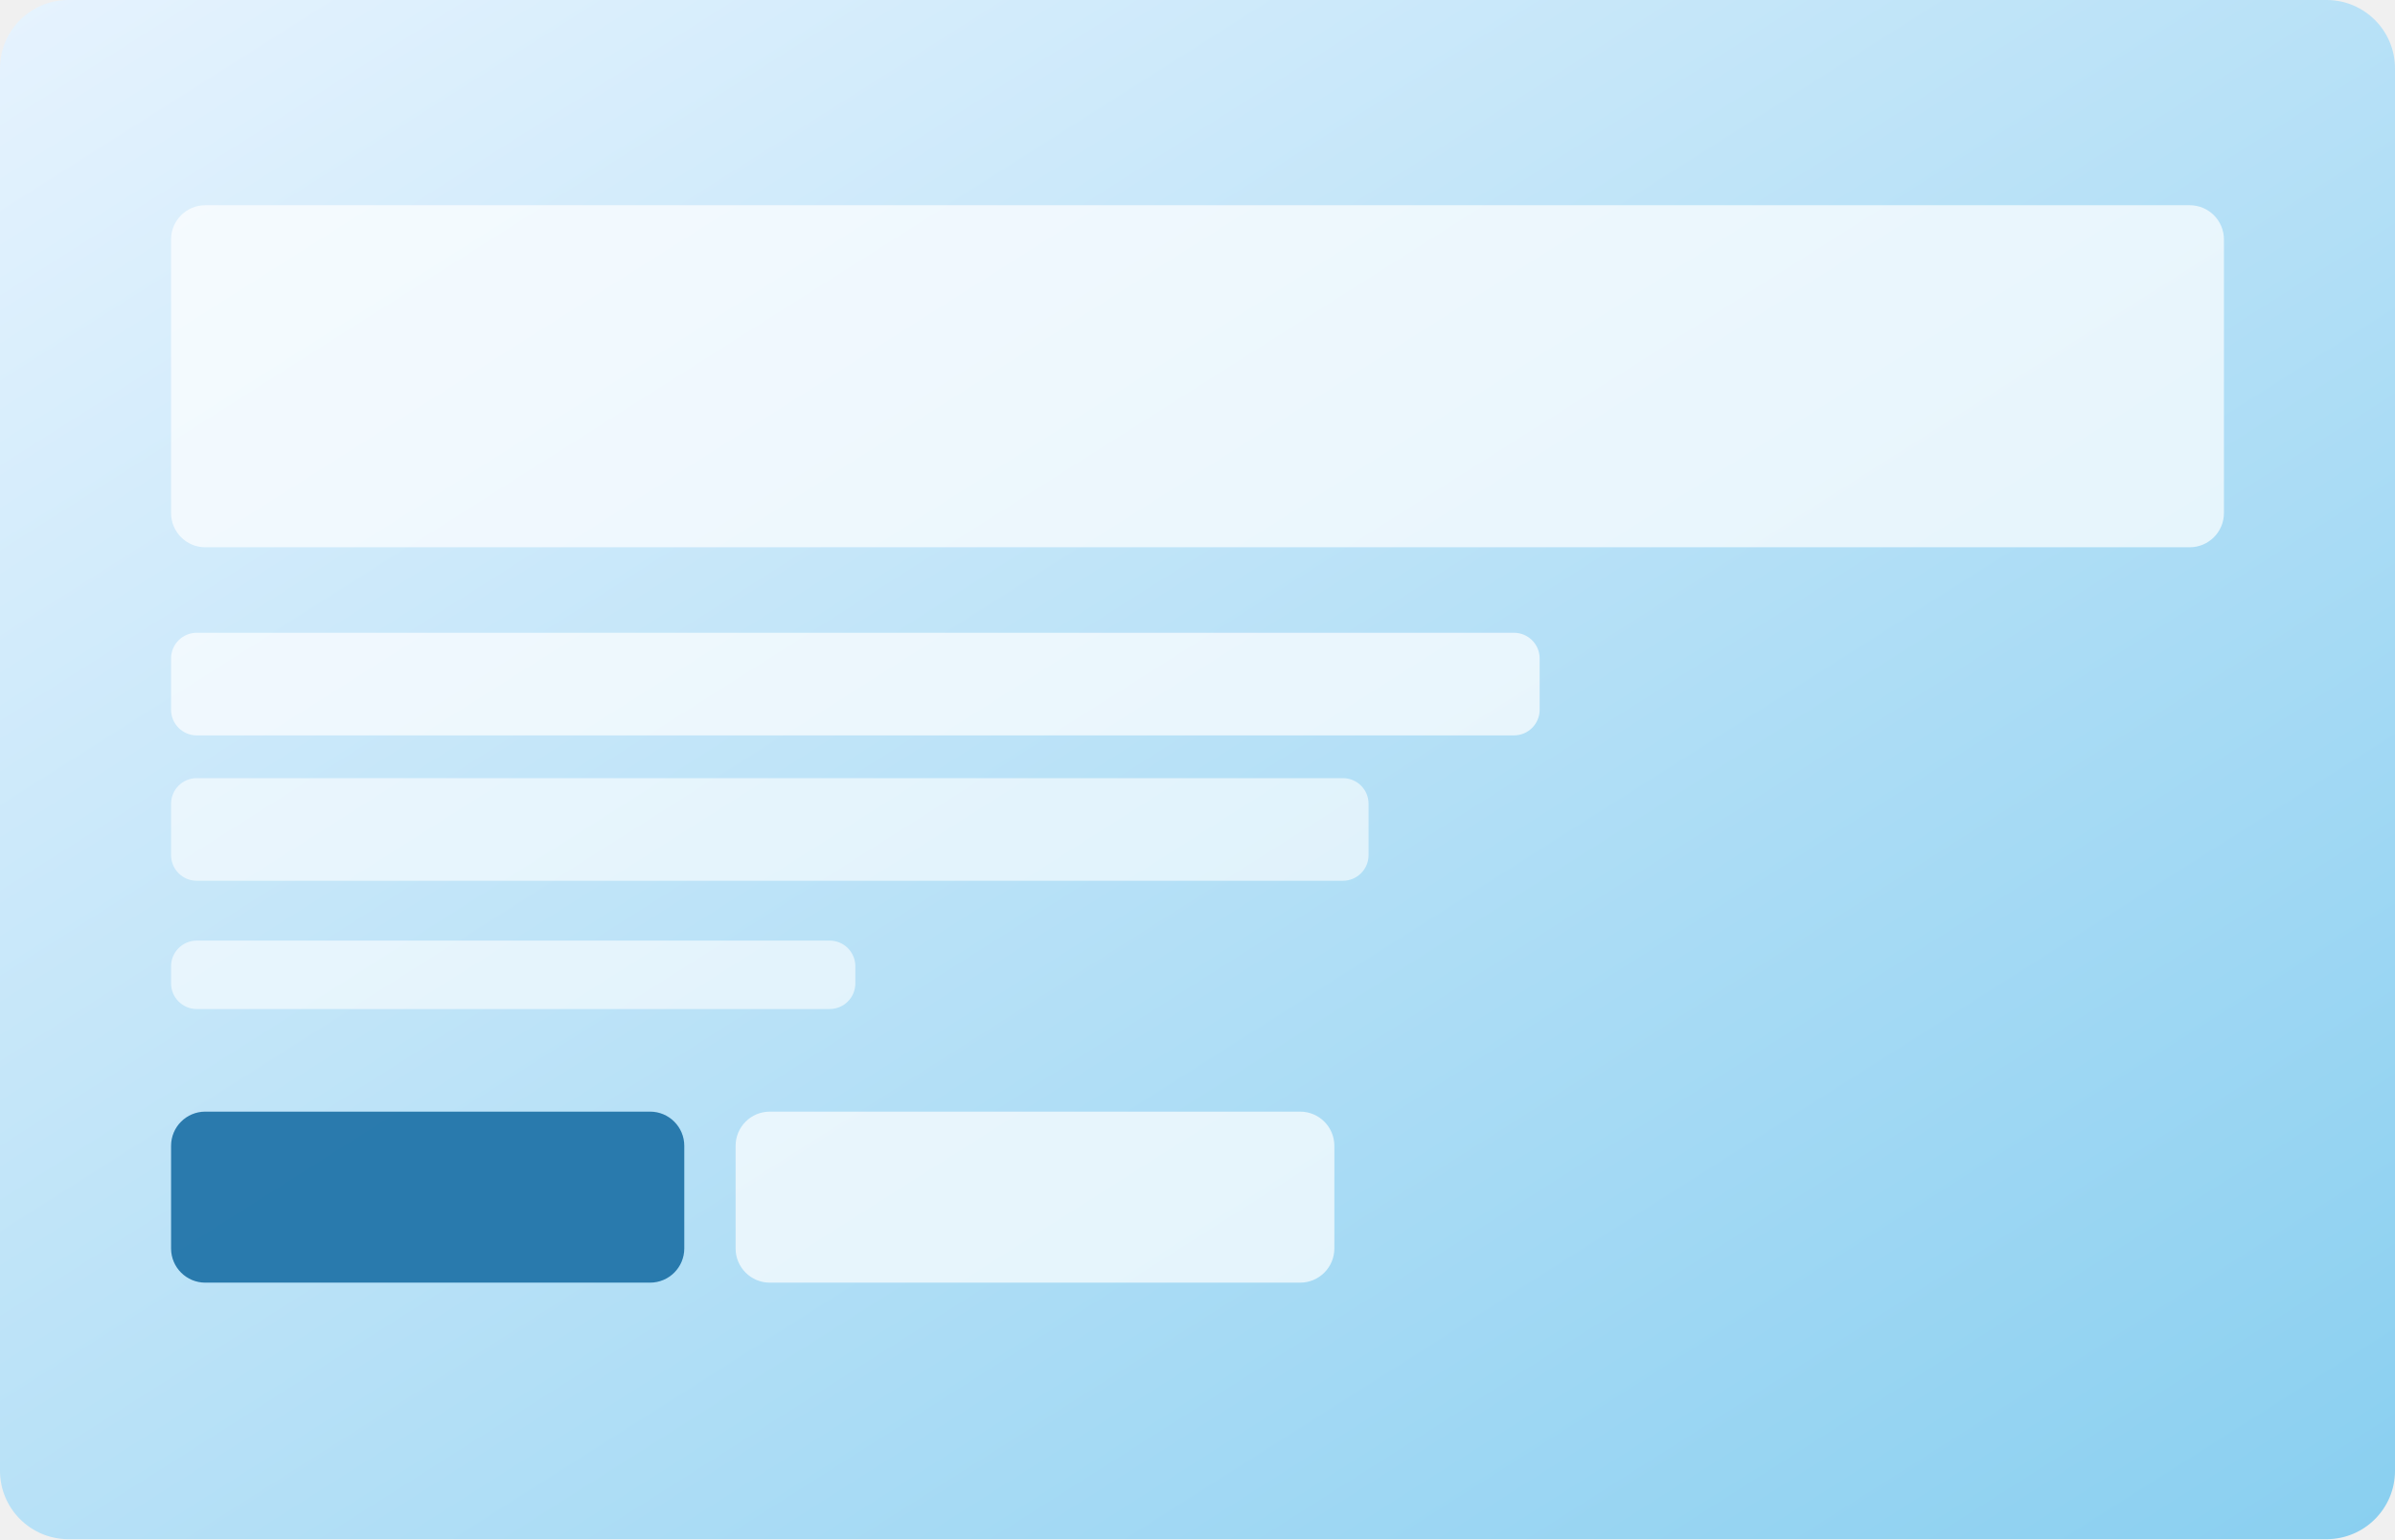
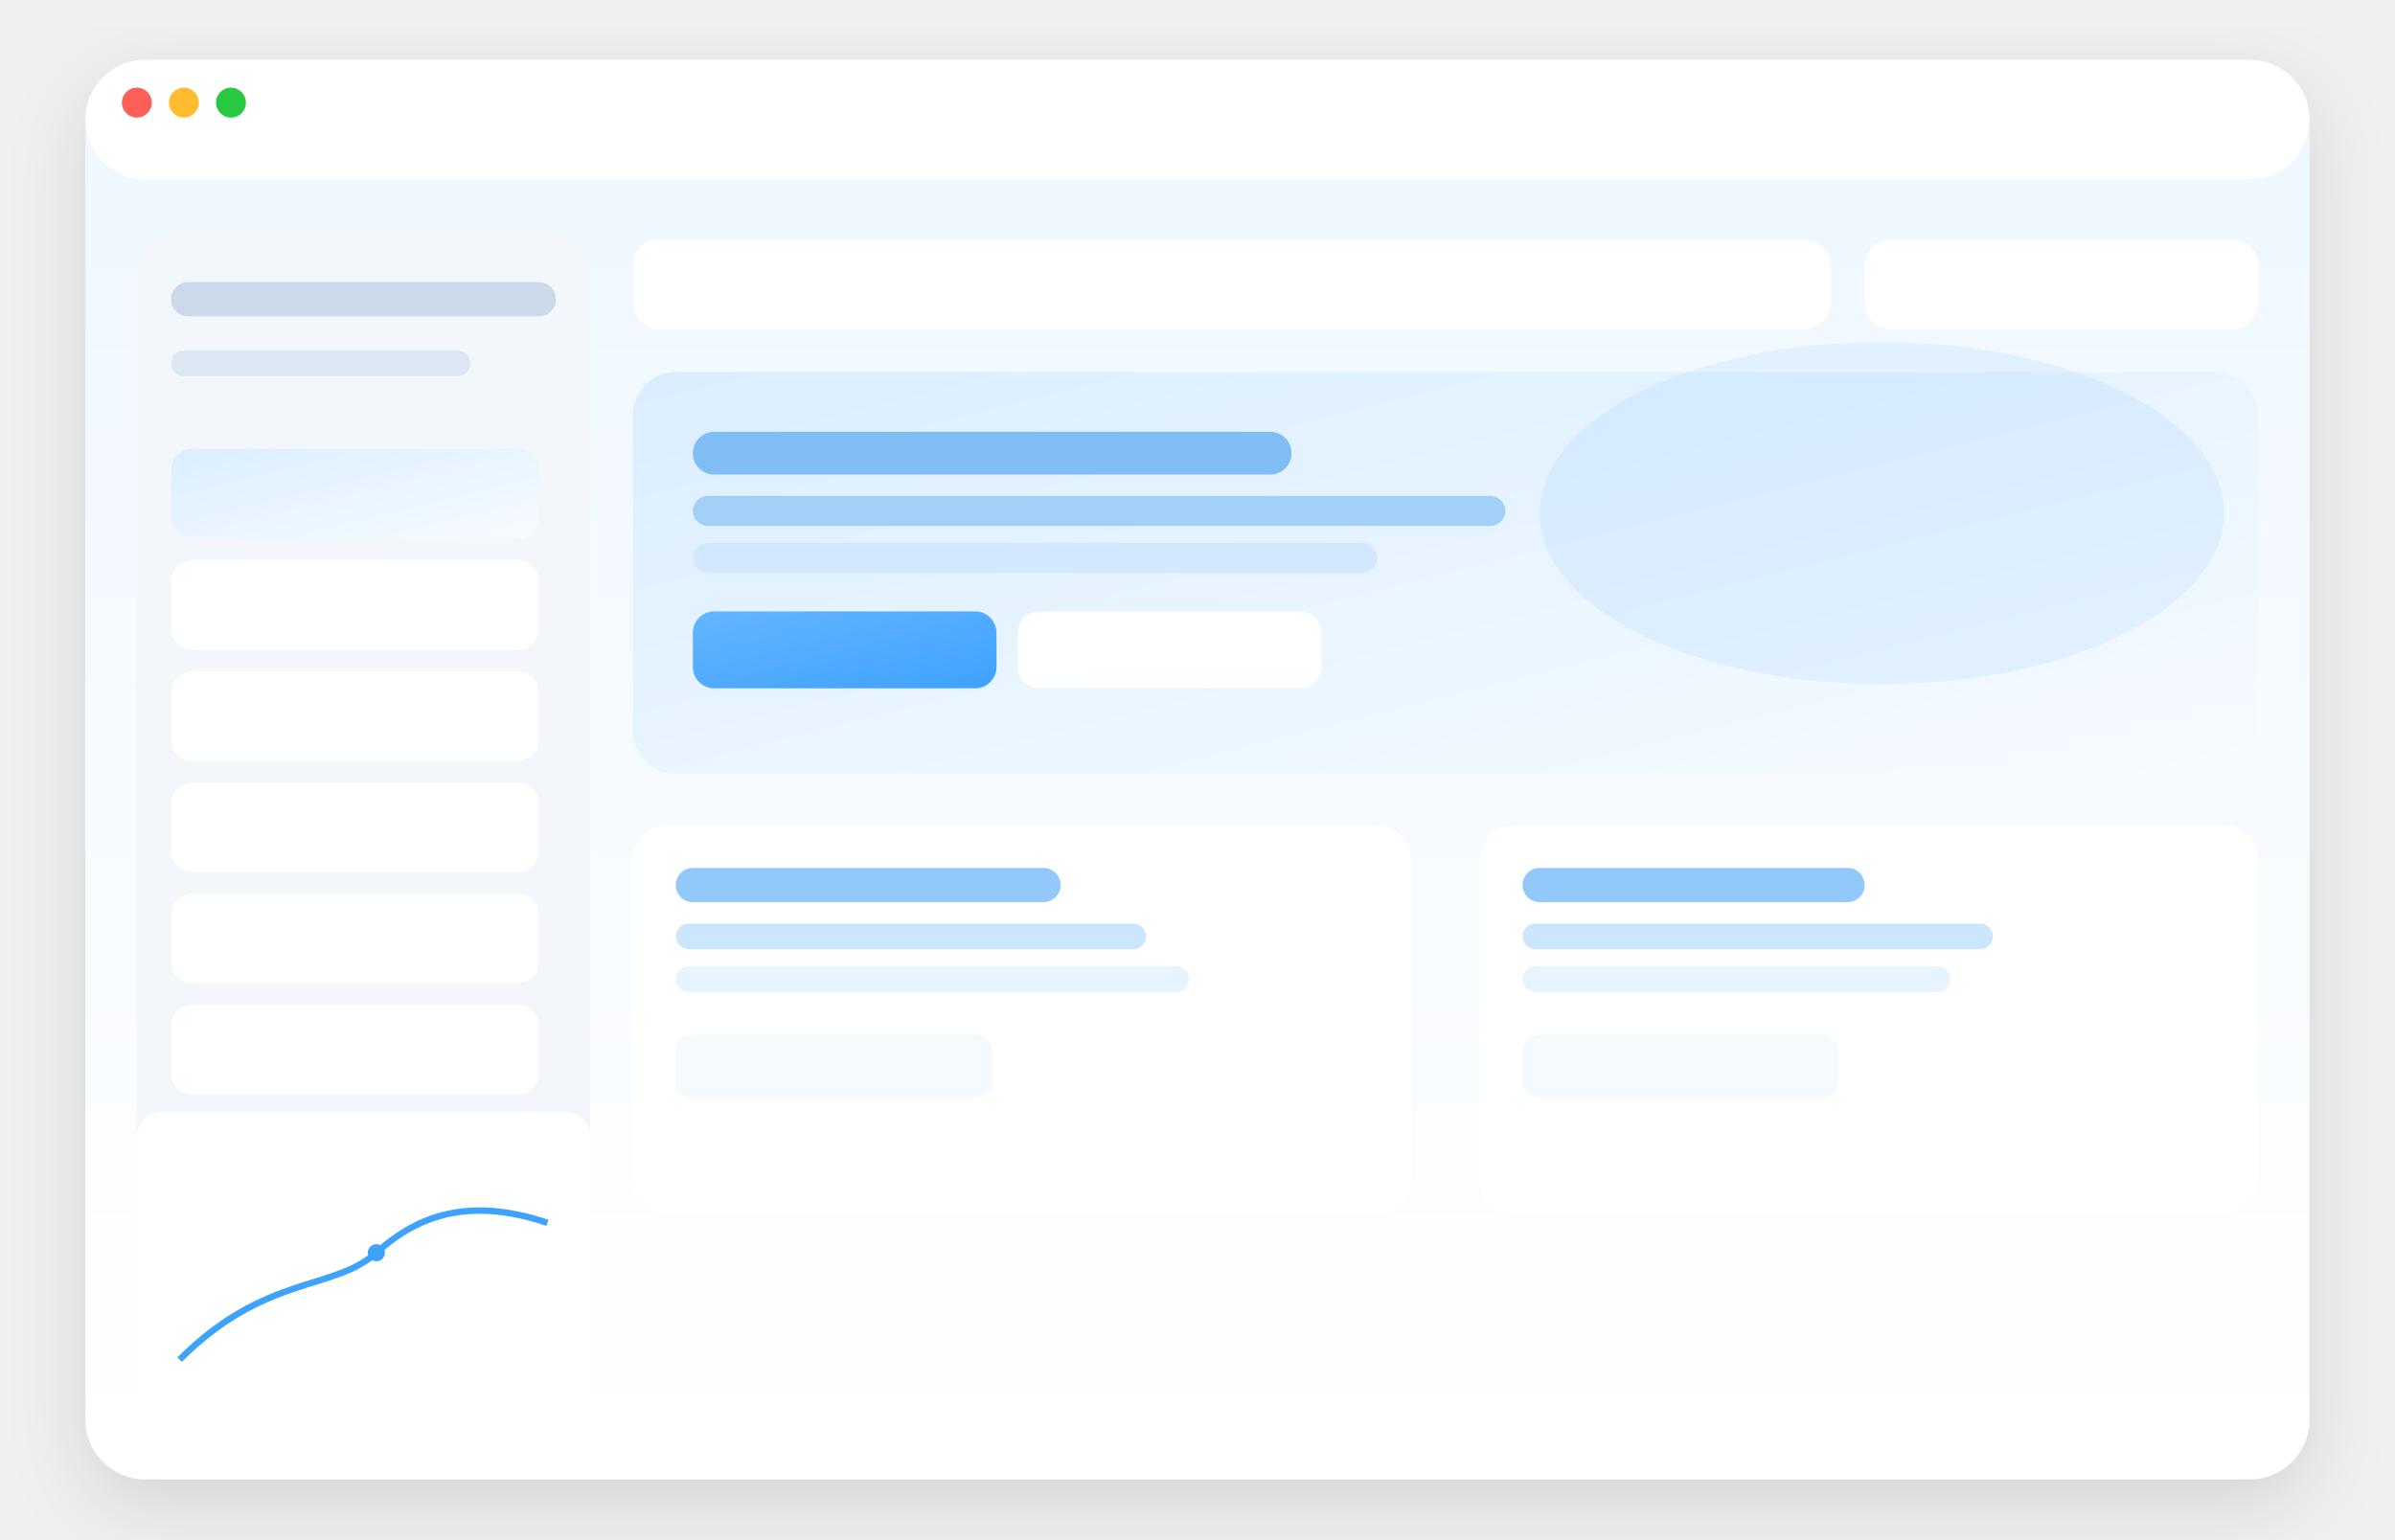
- <svg xmlns="http://www.w3.org/2000/svg" width="560" height="360" viewBox="0 0 560 360" fill="none">
+ <svg xmlns="http://www.w3.org/2000/svg" width="1120" height="720" viewBox="0 0 1120 720" fill="none">
  <defs>
-     <linearGradient id="g" x1="0" y1="0" x2="1" y2="1">
-       <stop offset="0%" stop-color="#E6F3FE" />
-       <stop offset="100%" stop-color="#89CFF0" />
+     <linearGradient id="bgGrad" x1="0" y1="0" x2="0" y2="1">
+       <stop offset="0%" stop-color="#EEF7FF" />
+       <stop offset="100%" stop-color="#FFFFFF" />
    </linearGradient>
+     <linearGradient id="cardGrad" x1="0" y1="0" x2="1" y2="1">
+       <stop offset="0%" stop-color="#DAEEFF" />
+       <stop offset="100%" stop-color="#F7FBFF" />
+     </linearGradient>
+     <linearGradient id="brandGrad" x1="0" y1="0" x2="1" y2="1">
+       <stop offset="0%" stop-color="#64B5FF" />
+       <stop offset="100%" stop-color="#3EA2FF" />
+     </linearGradient>
+     <filter id="softShadow" x="-20%" y="-20%" width="140%" height="140%" color-interpolation-filters="sRGB">
+       <feDropShadow dx="0" dy="12" stdDeviation="18" flood-color="#0b0f1a" flood-opacity="0.12" />
+     </filter>
+     <filter id="innerSoft" x="-10%" y="-10%" width="120%" height="120%">
+       <feOffset />
+       <feGaussianBlur stdDeviation="1.2" result="b" />
+       <feComposite in2="b" operator="arithmetic" k2="-1" k3="1" />
+       <feColorMatrix type="matrix" values="0 0 0 0 1  0 0 0 0 1  0 0 0 0 1  0 0 0 0.18 0" />
+       <feBlend mode="overlay" in2="SourceGraphic" />
+     </filter>
  </defs>
-   <rect x="0" y="0" width="560" height="360" rx="16" fill="url(#g)" />
-   <rect x="40" y="48" width="480" height="80" rx="8" fill="white" fill-opacity="0.7" />
-   <rect x="40" y="148" width="320" height="24" rx="6" fill="white" fill-opacity="0.7" />
-   <rect x="40" y="182" width="280" height="24" rx="6" fill="white" fill-opacity="0.6" />
-   <rect x="40" y="220" width="160" height="16" rx="6" fill="white" fill-opacity="0.6" />
-   <rect x="40" y="260" width="120" height="40" rx="8" fill="#1A6FA6" fill-opacity="0.9" />
-   <rect x="172" y="260" width="140" height="40" rx="8" fill="white" fill-opacity="0.7" />
+   <g filter="url(#softShadow)">
+     <rect x="40" y="28" width="1040" height="664" rx="28" fill="url(#bgGrad)" />
+   </g>
+   <rect x="40" y="28" width="1040" height="56" rx="28" fill="#FFFFFF" />
+   <g transform="translate(64 48)">
+     <circle r="7" fill="#FF5F57" />
+     <circle cx="22" r="7" fill="#FEBC2E" />
+     <circle cx="44" r="7" fill="#28C840" />
+   </g>
+   <g>
+     <rect x="64" y="108" width="212" height="556" rx="18" fill="#F3F7FC" />
+     <rect x="80" y="132" width="180" height="16" rx="8" fill="#CCD9EA" />
+     <rect x="80" y="164" width="140" height="12" rx="6" fill="#DDE7F4" />
+     <rect x="80" y="210" width="172" height="42" rx="10" fill="url(#cardGrad)" />
+     <rect x="80" y="262" width="172" height="42" rx="10" fill="#FFFFFF" />
+     <rect x="80" y="314" width="172" height="42" rx="10" fill="#FFFFFF" />
+     <rect x="80" y="366" width="172" height="42" rx="10" fill="#FFFFFF" />
+     <rect x="80" y="418" width="172" height="42" rx="10" fill="#FFFFFF" />
+     <rect x="80" y="470" width="172" height="42" rx="10" fill="#FFFFFF" />
+   </g>
+   <g>
+     <rect x="296" y="112" width="560" height="42" rx="12" fill="#FFFFFF" />
+     <rect x="872" y="112" width="184" height="42" rx="12" fill="#FFFFFF" />
+   </g>
+   <g filter="url(#innerSoft)">
+     <rect x="296" y="174" width="760" height="188" rx="20" fill="url(#cardGrad)" />
+     <rect x="324" y="202" width="280" height="20" rx="10" fill="#7FBDF4" />
+     <rect x="324" y="232" width="380" height="14" rx="7" fill="#A3D0F7" />
+     <rect x="324" y="254" width="320" height="14" rx="7" fill="#D3E8FD" />
+     <rect x="324" y="286" width="142" height="36" rx="10" fill="url(#brandGrad)" />
+     <rect x="476" y="286" width="142" height="36" rx="10" fill="#FFFFFF" />
+   </g>
+   <g>
+     <rect x="296" y="386" width="364" height="182" rx="16" fill="#FFFFFF" />
+     <rect x="316" y="406" width="180" height="16" rx="8" fill="#93C8FA" />
+     <rect x="316" y="432" width="220" height="12" rx="6" fill="#CDE6FF" />
+     <rect x="316" y="452" width="240" height="12" rx="6" fill="#E7F3FF" />
+     <rect x="316" y="484" width="148" height="30" rx="8" fill="#F5FAFF" />
+     <rect x="692" y="386" width="364" height="182" rx="16" fill="#FFFFFF" />
+     <rect x="712" y="406" width="160" height="16" rx="8" fill="#93C8FA" />
+     <rect x="712" y="432" width="220" height="12" rx="6" fill="#CDE6FF" />
+     <rect x="712" y="452" width="200" height="12" rx="6" fill="#E7F3FF" />
+     <rect x="712" y="484" width="148" height="30" rx="8" fill="#F5FAFF" />
+   </g>
+   <g>
+     <rect x="64" y="520" width="212" height="144" rx="12" fill="#FFFFFF" />
+     <path d="M84 636 C 124 596, 156 604, 176 586 S 220 560, 256 572" stroke="#3EA2FF" stroke-width="3" fill="none" />
+     <circle cx="176" cy="586" r="4" fill="#3EA2FF" />
+   </g>
+   <ellipse cx="880" cy="240" rx="160" ry="80" fill="#64B5FF" opacity="0.12" />
</svg>
